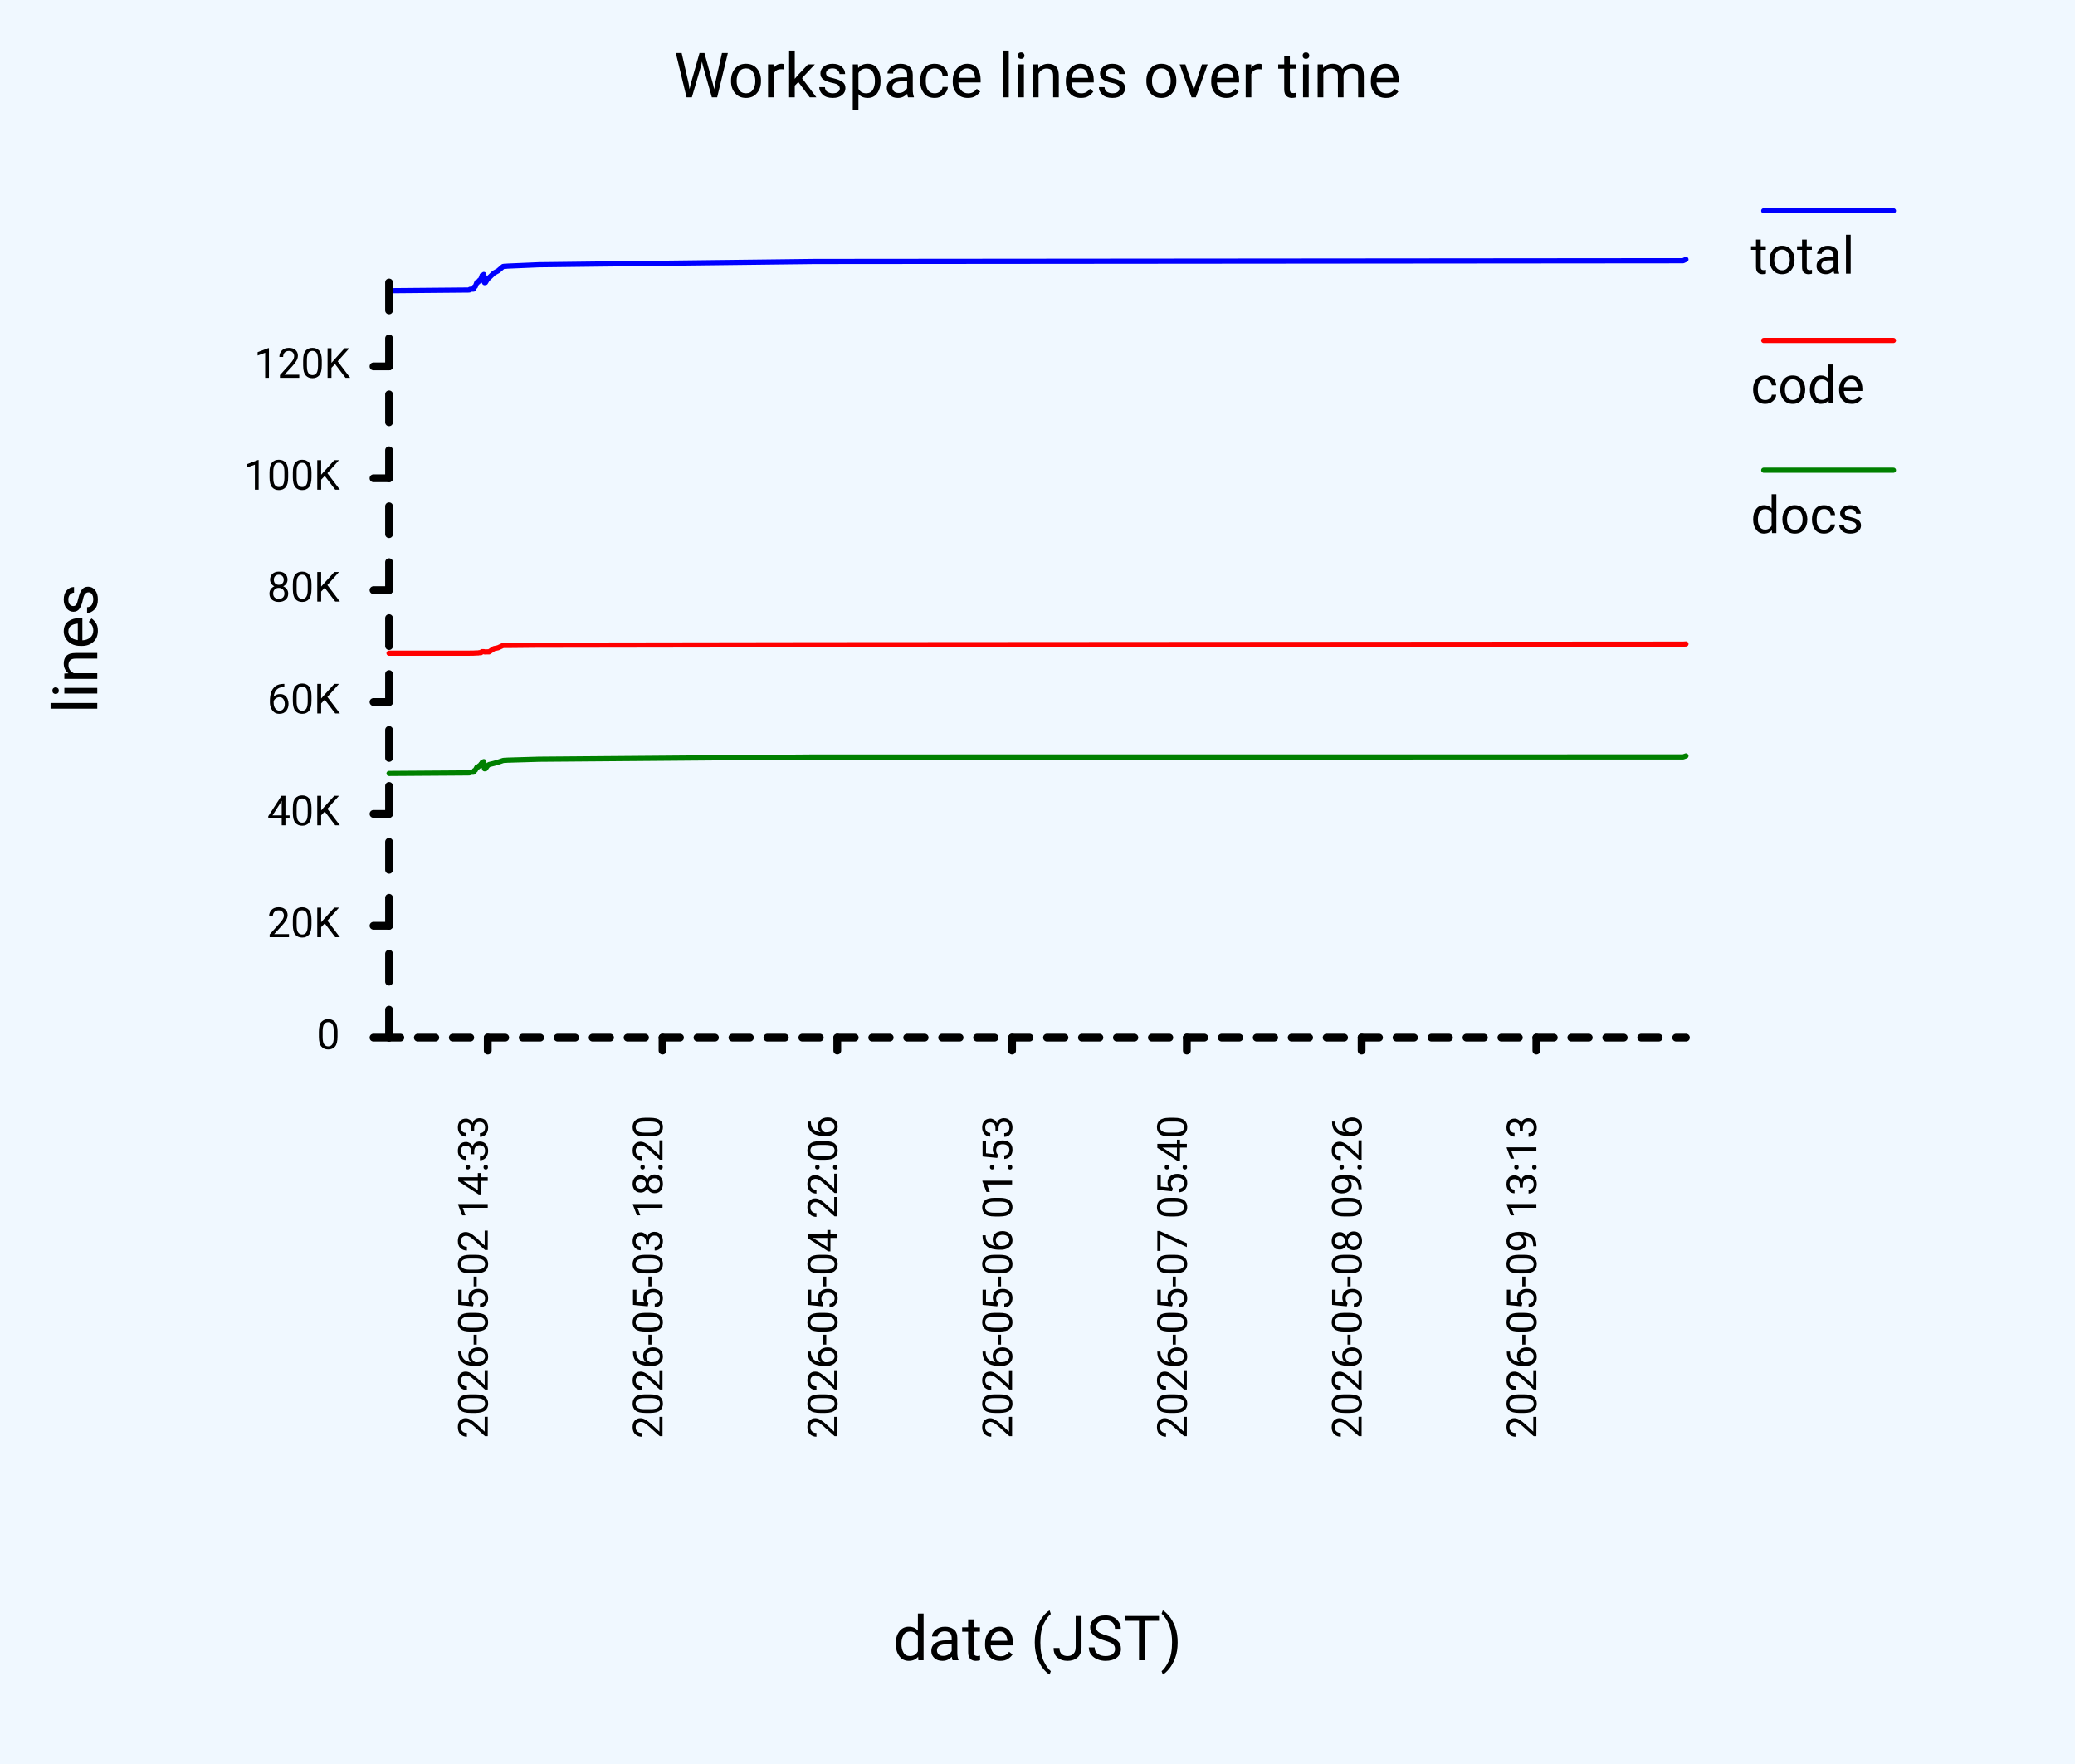
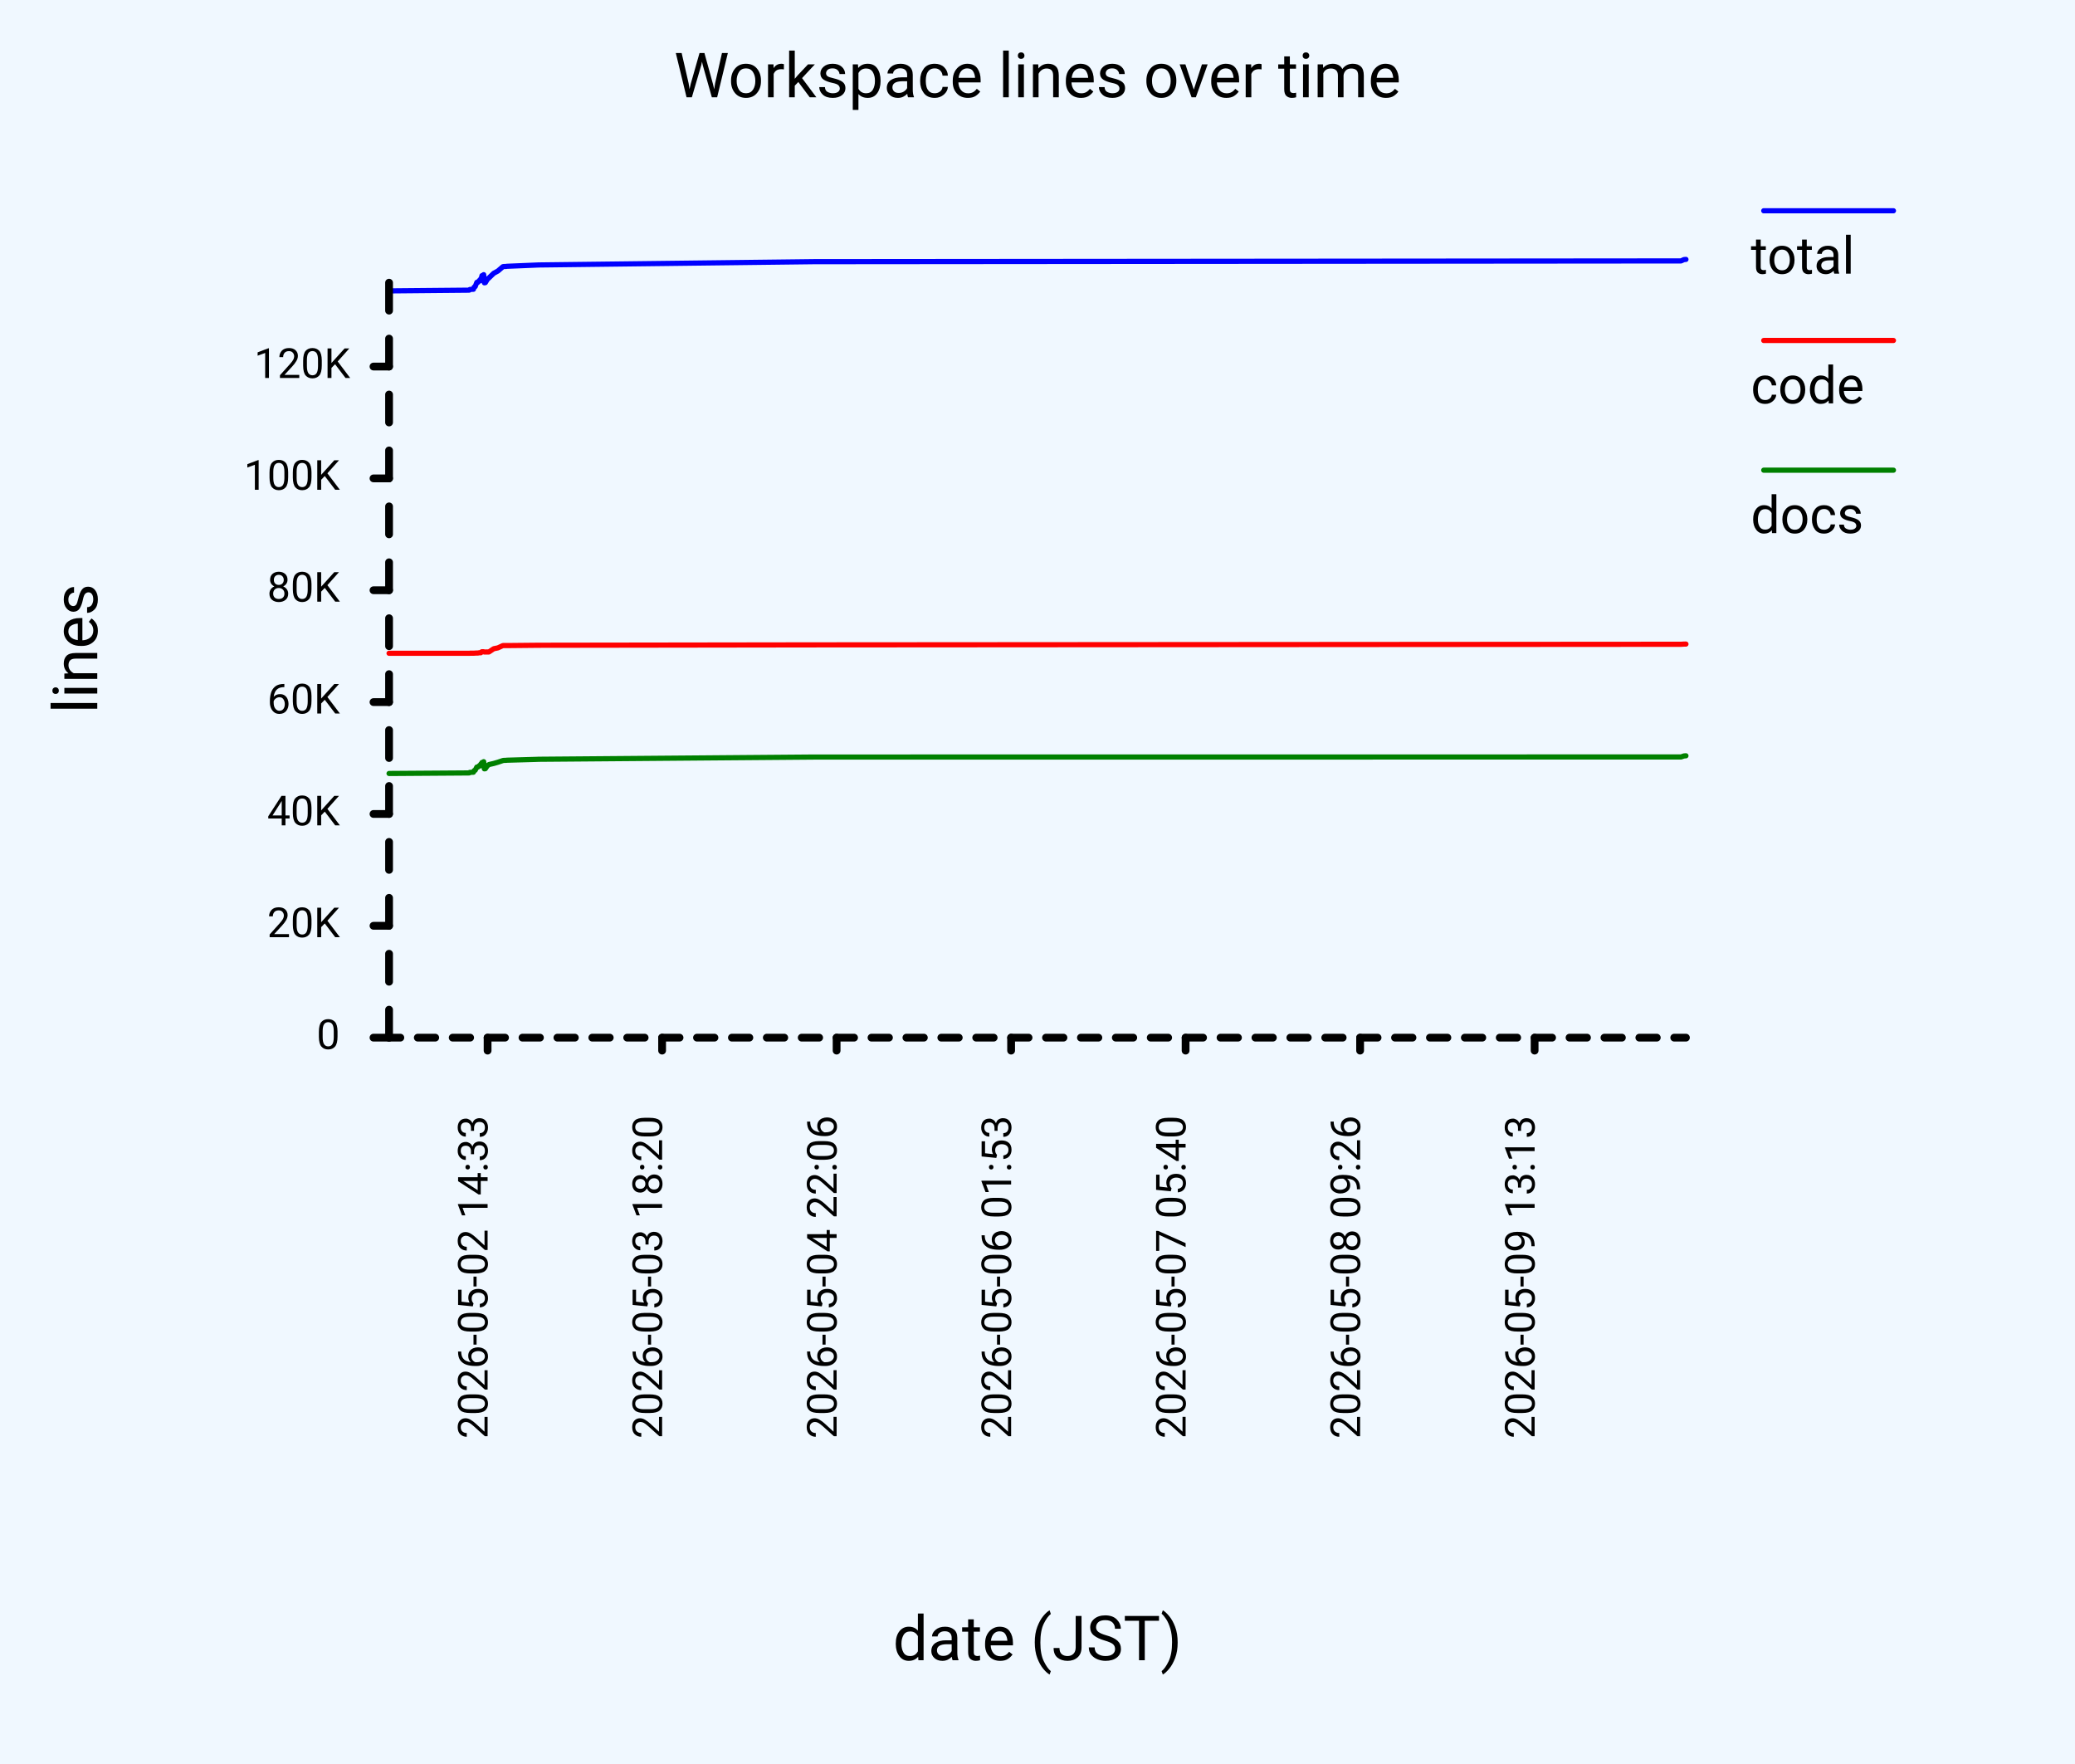
<svg xmlns="http://www.w3.org/2000/svg" class="poloto" width="800" height="680" viewBox="0 0 800 680">
  <style>
.poloto{
  stroke-linecap:round;
  stroke-linejoin:round;
  font-family:Roboto,sans-serif;
  font-size:16px;
}
.poloto_background{fill:AliceBlue;}
.poloto_scatter{stroke-width:7}
.poloto_line{stroke-width:2}
.poloto_text{fill: black;}
.poloto_name{font-size:24px;dominant-baseline:auto;text-anchor:middle;}
.poloto_where{dominant-baseline:middle;text-anchor:start}
.poloto_text.poloto_legend{font-size:20px;dominant-baseline:middle;text-anchor:start;}
.poloto_text.poloto_ticks.poloto_y{dominant-baseline:middle;text-anchor:end}
.poloto_text.poloto_ticks.poloto_x{dominant-baseline:auto;text-anchor:middle}
.poloto_imgs.poloto_ticks{stroke: black;stroke-width:3;fill:none;stroke-dasharray:none}
.poloto_grid{stroke:gray;stroke-width:0.5}

.poloto0.poloto_stroke{stroke:blue;}
.poloto1.poloto_stroke{stroke:red;}
.poloto2.poloto_stroke{stroke:green;}
.poloto3.poloto_stroke{stroke:gold;}
.poloto4.poloto_stroke{stroke:aqua;}
.poloto5.poloto_stroke{stroke:lime;}
.poloto6.poloto_stroke{stroke:orange;}
.poloto7.poloto_stroke{stroke:chocolate;}
.poloto0.poloto_fill{fill:blue;}
.poloto1.poloto_fill{fill:red;}
.poloto2.poloto_fill{fill:green;}
.poloto3.poloto_fill{fill:gold;}
.poloto4.poloto_fill{fill:aqua;}
.poloto5.poloto_fill{fill:lime;}
.poloto6.poloto_fill{fill:orange;}
.poloto7.poloto_fill{fill:chocolate;}
	</style>
  <circle r="1e5" class="poloto_background" fill="white" />
  <g id="poloto_plot0" class="poloto_plot poloto_imgs poloto_line poloto0 poloto_stroke" fill="none" stroke="black">
-     <path d=" M 150.00 112.07 L 180.52 111.80 L 180.62 111.79 L 180.97 111.77 L 181.14 111.54 L 181.25 111.51 L 181.27 111.50 L 182.57 111.44 L 182.86 110.61 L 183.25 110.42 L 183.90 108.77 L 184.32 108.76 L 184.84 108.06 L 185.13 108.14 L 185.27 108.14 L 185.43 107.34 L 185.81 106.79 L 185.86 106.21 L 185.99 106.13 L 186.32 106.09 L 186.53 105.81 L 186.81 108.95 L 187.18 108.90 L 187.93 107.64 L 188.25 107.33 L 188.55 107.07 L 190.42 105.27 L 192.03 104.40 L 193.96 102.74 L 194.45 102.66 L 195.00 102.66 L 195.59 102.59 L 206.82 102.11 L 207.74 102.07 L 314.07 100.80 L 648.89 100.51 L 650.00 100.00" />
+     <path d=" M 150.00 112.14 L 180.47 111.86 L 180.57 111.85 L 180.93 111.84 L 181.09 111.61 L 181.20 111.58 L 181.22 111.57 L 182.52 111.51 L 182.81 110.67 L 183.20 110.48 L 183.84 108.84 L 184.26 108.82 L 184.78 108.13 L 185.08 108.21 L 185.22 108.21 L 185.37 107.41 L 185.75 106.86 L 185.80 106.28 L 185.94 106.20 L 186.26 106.15 L 186.48 105.88 L 186.75 109.02 L 187.12 108.96 L 187.87 107.71 L 188.20 107.40 L 188.49 107.14 L 190.36 105.34 L 191.96 104.47 L 193.89 102.81 L 194.38 102.73 L 194.93 102.73 L 195.52 102.65 L 206.73 102.18 L 207.65 102.14 L 313.82 100.87 L 648.12 100.58 L 649.23 100.07 L 650.00 100.00" />
  </g>
  <g id="poloto_plot1" class="poloto_plot poloto_imgs poloto_line poloto1 poloto_stroke" fill="none" stroke="black">
-     <path d=" M 150.00 251.80 L 180.52 251.79 L 180.62 251.79 L 180.97 251.79 L 181.14 251.79 L 181.25 251.77 L 181.27 251.77 L 182.57 251.77 L 182.86 251.75 L 183.25 251.73 L 183.90 251.70 L 184.32 251.70 L 184.84 251.60 L 185.13 251.60 L 185.27 251.60 L 185.43 251.60 L 185.81 251.21 L 185.86 251.21 L 185.99 251.21 L 186.32 251.21 L 186.53 251.21 L 186.81 251.30 L 187.18 251.30 L 187.93 251.29 L 188.25 251.29 L 188.55 251.29 L 190.42 250.05 L 192.03 249.71 L 193.96 248.82 L 194.45 248.82 L 195.00 248.82 L 195.59 248.82 L 206.82 248.71 L 207.74 248.71 L 314.07 248.55 L 648.89 248.32 L 650.00 248.25" />
+     <path d=" M 150.00 251.83 L 180.47 251.83 L 180.57 251.83 L 180.93 251.83 L 181.09 251.83 L 181.20 251.80 L 181.22 251.80 L 182.52 251.80 L 182.81 251.79 L 183.20 251.76 L 183.84 251.73 L 184.26 251.73 L 184.78 251.63 L 185.08 251.63 L 185.22 251.63 L 185.37 251.63 L 185.75 251.25 L 185.80 251.25 L 185.94 251.25 L 186.26 251.25 L 186.48 251.25 L 186.75 251.34 L 187.12 251.34 L 187.87 251.32 L 188.20 251.32 L 188.49 251.32 L 190.36 250.08 L 191.96 249.75 L 193.89 248.86 L 194.38 248.86 L 194.93 248.86 L 195.52 248.86 L 206.73 248.75 L 207.65 248.74 L 313.82 248.59 L 648.12 248.36 L 649.23 248.29 L 650.00 248.28" />
  </g>
  <g id="poloto_plot2" class="poloto_plot poloto_imgs poloto_line poloto2 poloto_stroke" fill="none" stroke="black">
-     <path d=" M 150.00 298.15 L 180.52 297.94 L 180.62 297.93 L 180.97 297.92 L 181.14 297.73 L 181.25 297.73 L 181.27 297.72 L 182.57 297.66 L 182.86 297.04 L 183.25 296.90 L 183.90 295.67 L 184.32 295.66 L 184.84 295.13 L 185.13 295.19 L 185.27 295.19 L 185.43 294.52 L 185.81 294.40 L 185.86 293.94 L 185.99 293.87 L 186.32 293.82 L 186.53 293.59 L 186.81 296.35 L 187.18 296.31 L 187.93 295.20 L 188.25 294.96 L 188.55 294.71 L 190.42 294.27 L 192.03 293.81 L 193.96 293.16 L 194.45 293.09 L 195.00 293.09 L 195.59 293.03 L 206.82 292.70 L 207.74 292.67 L 314.07 291.81 L 648.89 291.78 L 650.00 291.39" />
+     <path d=" M 150.00 298.17 L 180.47 297.96 L 180.57 297.96 L 180.93 297.94 L 181.09 297.76 L 181.20 297.76 L 181.22 297.74 L 182.52 297.68 L 182.81 297.06 L 183.20 296.92 L 183.84 295.69 L 184.26 295.68 L 184.78 295.16 L 185.08 295.22 L 185.22 295.21 L 185.37 294.54 L 185.75 294.42 L 185.80 293.96 L 185.94 293.89 L 186.26 293.85 L 186.48 293.62 L 186.75 296.38 L 187.12 296.33 L 187.87 295.22 L 188.20 294.98 L 188.49 294.73 L 190.36 294.30 L 191.96 293.83 L 193.89 293.18 L 194.38 293.11 L 194.93 293.11 L 195.52 293.05 L 206.73 292.73 L 207.65 292.69 L 313.82 291.83 L 648.12 291.80 L 649.23 291.41 L 650.00 291.35" />
  </g>
  <g class="poloto_legend poloto_imgs poloto_line poloto0 poloto_stroke">
    <line x1="680" x2="730" y1="81.25" y2="81.25" />
  </g>
  <g class="poloto_legend poloto_imgs poloto_line poloto1 poloto_stroke">
    <line x1="680" x2="730" y1="131.25" y2="131.25" />
  </g>
  <g class="poloto_legend poloto_imgs poloto_line poloto2 poloto_stroke">
    <line x1="680" x2="730" y1="181.25" y2="181.25" />
  </g>
  <text class="poloto_legend poloto_text poloto_line poloto0" x="675" y="100">total</text>
  <text class="poloto_legend poloto_text poloto_line poloto1" x="675" y="150">code</text>
  <text class="poloto_legend poloto_text poloto_line poloto2" x="675" y="200">docs</text>
  <text class="poloto_text poloto_name poloto_title" x="400.00" y="37.50">Workspace lines over time</text>
  <text class="poloto_text poloto_name poloto_x" x="400.00" y="640">date (JST)</text>
  <text class="poloto_text poloto_name poloto_y" x="37.50" y="250.00" transform="rotate(-90,37.50,250.00)">lines</text>
  <text class="poloto_text poloto_ticks poloto_y">
    <tspan x="135.00" y="400.00">0</tspan>
-     <tspan x="135.00" y="356.87">20K</tspan>
-     <tspan x="135.00" y="313.75">40K</tspan>
-     <tspan x="135.00" y="270.62">60K</tspan>
-     <tspan x="135.00" y="227.49">80K</tspan>
-     <tspan x="135.00" y="184.36">100K</tspan>
-     <tspan x="135.00" y="141.24">120K</tspan>
+     <tspan x="135.00" y="356.88">20K</tspan>
+     <tspan x="135.00" y="313.77">40K</tspan>
+     <tspan x="135.00" y="270.65">60K</tspan>
+     <tspan x="135.00" y="227.53">80K</tspan>
+     <tspan x="135.00" y="184.41">100K</tspan>
+     <tspan x="135.00" y="141.30">120K</tspan>
  </text>
  <g class="poloto_imgs poloto_ticks poloto_y" stroke="black">
    <line x1="150.00" x2="144.00" y1="400.00" y2="400.00" />
-     <line x1="150.00" x2="144.00" y1="356.87" y2="356.87" />
-     <line x1="150.00" x2="144.00" y1="313.75" y2="313.75" />
-     <line x1="150.00" x2="144.00" y1="270.62" y2="270.62" />
-     <line x1="150.00" x2="144.00" y1="227.49" y2="227.49" />
-     <line x1="150.00" x2="144.00" y1="184.36" y2="184.36" />
-     <line x1="150.00" x2="144.00" y1="141.24" y2="141.24" />
+     <line x1="150.00" x2="144.00" y1="356.88" y2="356.88" />
+     <line x1="150.00" x2="144.00" y1="313.77" y2="313.77" />
+     <line x1="150.00" x2="144.00" y1="270.65" y2="270.65" />
+     <line x1="150.00" x2="144.00" y1="227.53" y2="227.53" />
+     <line x1="150.00" x2="144.00" y1="184.41" y2="184.41" />
+     <line x1="150.00" x2="144.00" y1="141.30" y2="141.30" />
  </g>
  <g class="poloto_text poloto_ticks poloto_x">
-     <text x="188.05" y="430.00" text-anchor="end" transform="rotate(-90 188.05 430.00)">2026-05-02 14:33</text>
-     <text x="255.43" y="430.00" text-anchor="end" transform="rotate(-90 255.43 430.00)">2026-05-03 18:20</text>
-     <text x="322.81" y="430.00" text-anchor="end" transform="rotate(-90 322.81 430.00)">2026-05-04 22:06</text>
-     <text x="390.20" y="430.00" text-anchor="end" transform="rotate(-90 390.20 430.00)">2026-05-06 01:53</text>
-     <text x="457.58" y="430.00" text-anchor="end" transform="rotate(-90 457.58 430.00)">2026-05-07 05:40</text>
-     <text x="524.96" y="430.00" text-anchor="end" transform="rotate(-90 524.96 430.00)">2026-05-08 09:26</text>
-     <text x="592.34" y="430.00" text-anchor="end" transform="rotate(-90 592.34 430.00)">2026-05-09 13:13</text>
+     <text x="187.99" y="430.00" text-anchor="end" transform="rotate(-90 187.99 430.00)">2026-05-02 14:33</text>
+     <text x="255.27" y="430.00" text-anchor="end" transform="rotate(-90 255.27 430.00)">2026-05-03 18:20</text>
+     <text x="322.55" y="430.00" text-anchor="end" transform="rotate(-90 322.55 430.00)">2026-05-04 22:06</text>
+     <text x="389.83" y="430.00" text-anchor="end" transform="rotate(-90 389.83 430.00)">2026-05-06 01:53</text>
+     <text x="457.10" y="430.00" text-anchor="end" transform="rotate(-90 457.10 430.00)">2026-05-07 05:40</text>
+     <text x="524.38" y="430.00" text-anchor="end" transform="rotate(-90 524.38 430.00)">2026-05-08 09:26</text>
+     <text x="591.66" y="430.00" text-anchor="end" transform="rotate(-90 591.66 430.00)">2026-05-09 13:13</text>
  </g>
  <g class="poloto_imgs poloto_ticks poloto_x" stroke="black">
-     <line x1="188.05" x2="188.05" y1="400.00" y2="405.00" />
-     <line x1="255.43" x2="255.43" y1="400.00" y2="405.00" />
-     <line x1="322.81" x2="322.81" y1="400.00" y2="405.00" />
-     <line x1="390.20" x2="390.20" y1="400.00" y2="405.00" />
-     <line x1="457.58" x2="457.58" y1="400.00" y2="405.00" />
-     <line x1="524.96" x2="524.96" y1="400.00" y2="405.00" />
-     <line x1="592.34" x2="592.34" y1="400.00" y2="405.00" />
+     <line x1="187.99" x2="187.99" y1="400.00" y2="405.00" />
+     <line x1="255.27" x2="255.27" y1="400.00" y2="405.00" />
+     <line x1="322.55" x2="322.55" y1="400.00" y2="405.00" />
+     <line x1="389.83" x2="389.83" y1="400.00" y2="405.00" />
+     <line x1="457.10" x2="457.10" y1="400.00" y2="405.00" />
+     <line x1="524.38" x2="524.38" y1="400.00" y2="405.00" />
+     <line x1="591.66" x2="591.66" y1="400.00" y2="405.00" />
  </g>
-   <path class="poloto_imgs poloto_ticks poloto_x" stroke="black" style="stroke-dasharray:6.738;stroke-dashoffset:-38.046;" d=" M 150.00 400.00 L 650.00 400.00" />
-   <path class="poloto_imgs poloto_ticks poloto_y" stroke="black" style="stroke-dasharray:10.782;stroke-dashoffset:-0;" d=" M 150.00 400.00 L 150.00 100.00" />
+   <path class="poloto_imgs poloto_ticks poloto_x" stroke="black" style="stroke-dasharray:6.728;stroke-dashoffset:-37.987;" d=" M 150.00 400.00 L 650.00 400.00" />
+   <path class="poloto_imgs poloto_ticks poloto_y" stroke="black" style="stroke-dasharray:10.779;stroke-dashoffset:-0;" d=" M 150.00 400.00 L 150.00 100.00" />
</svg>
